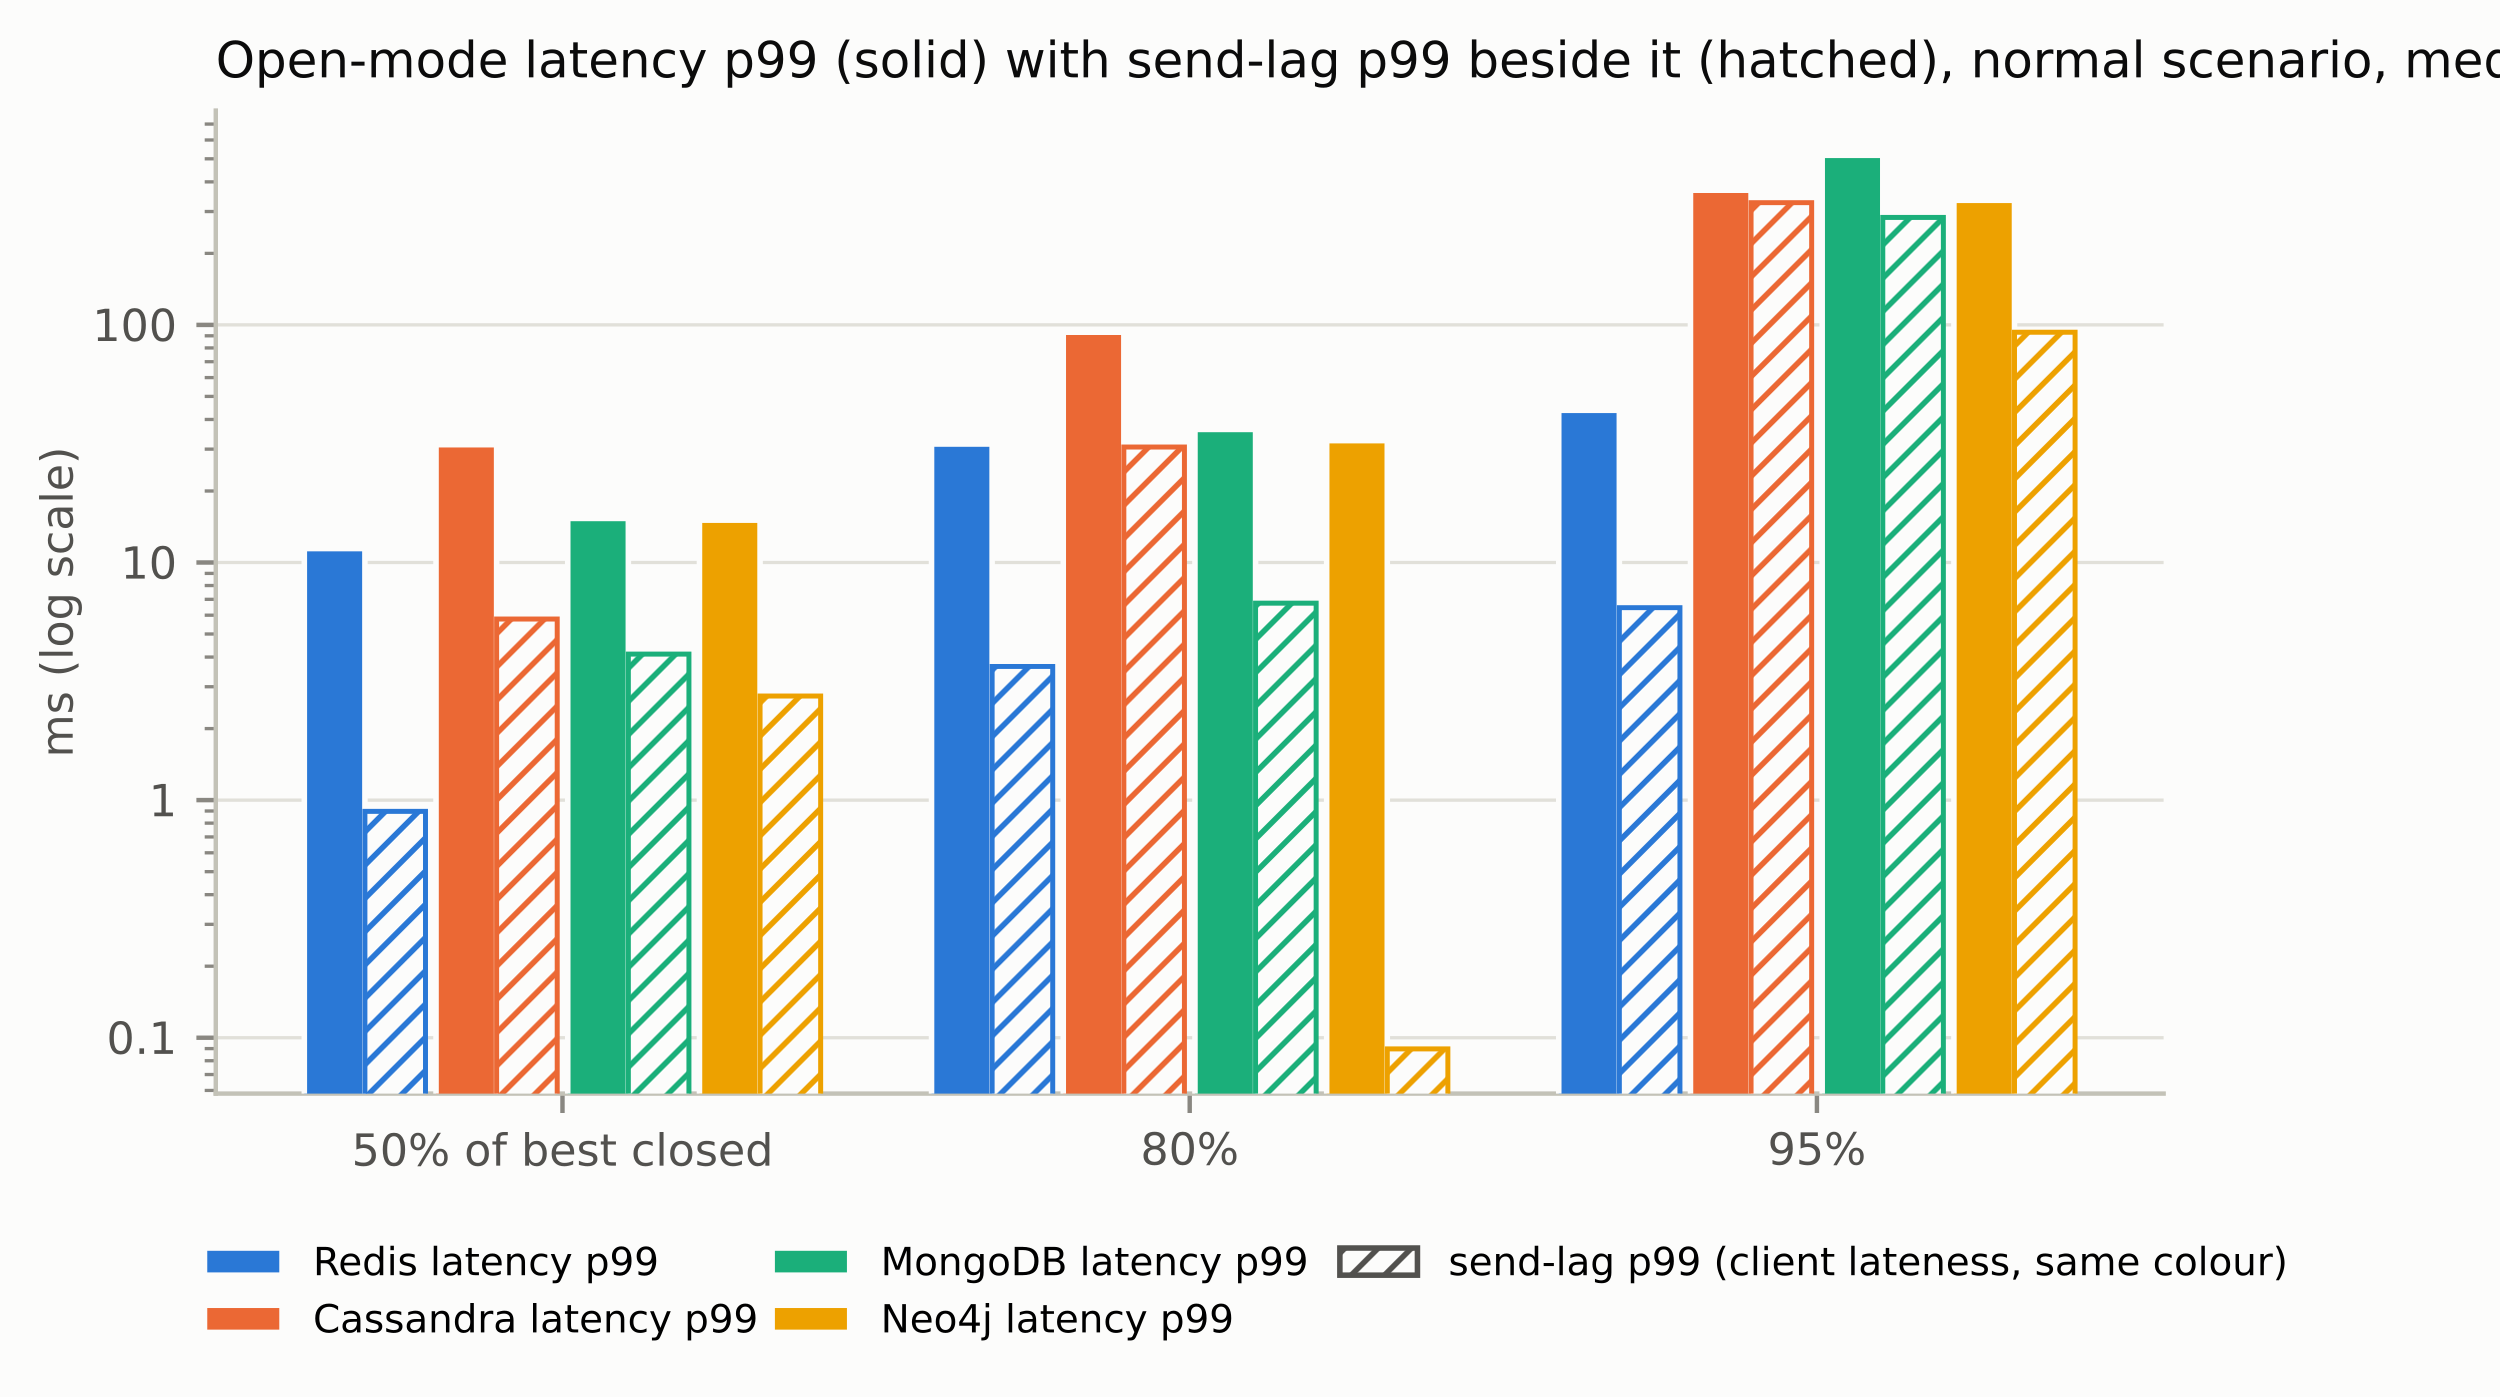
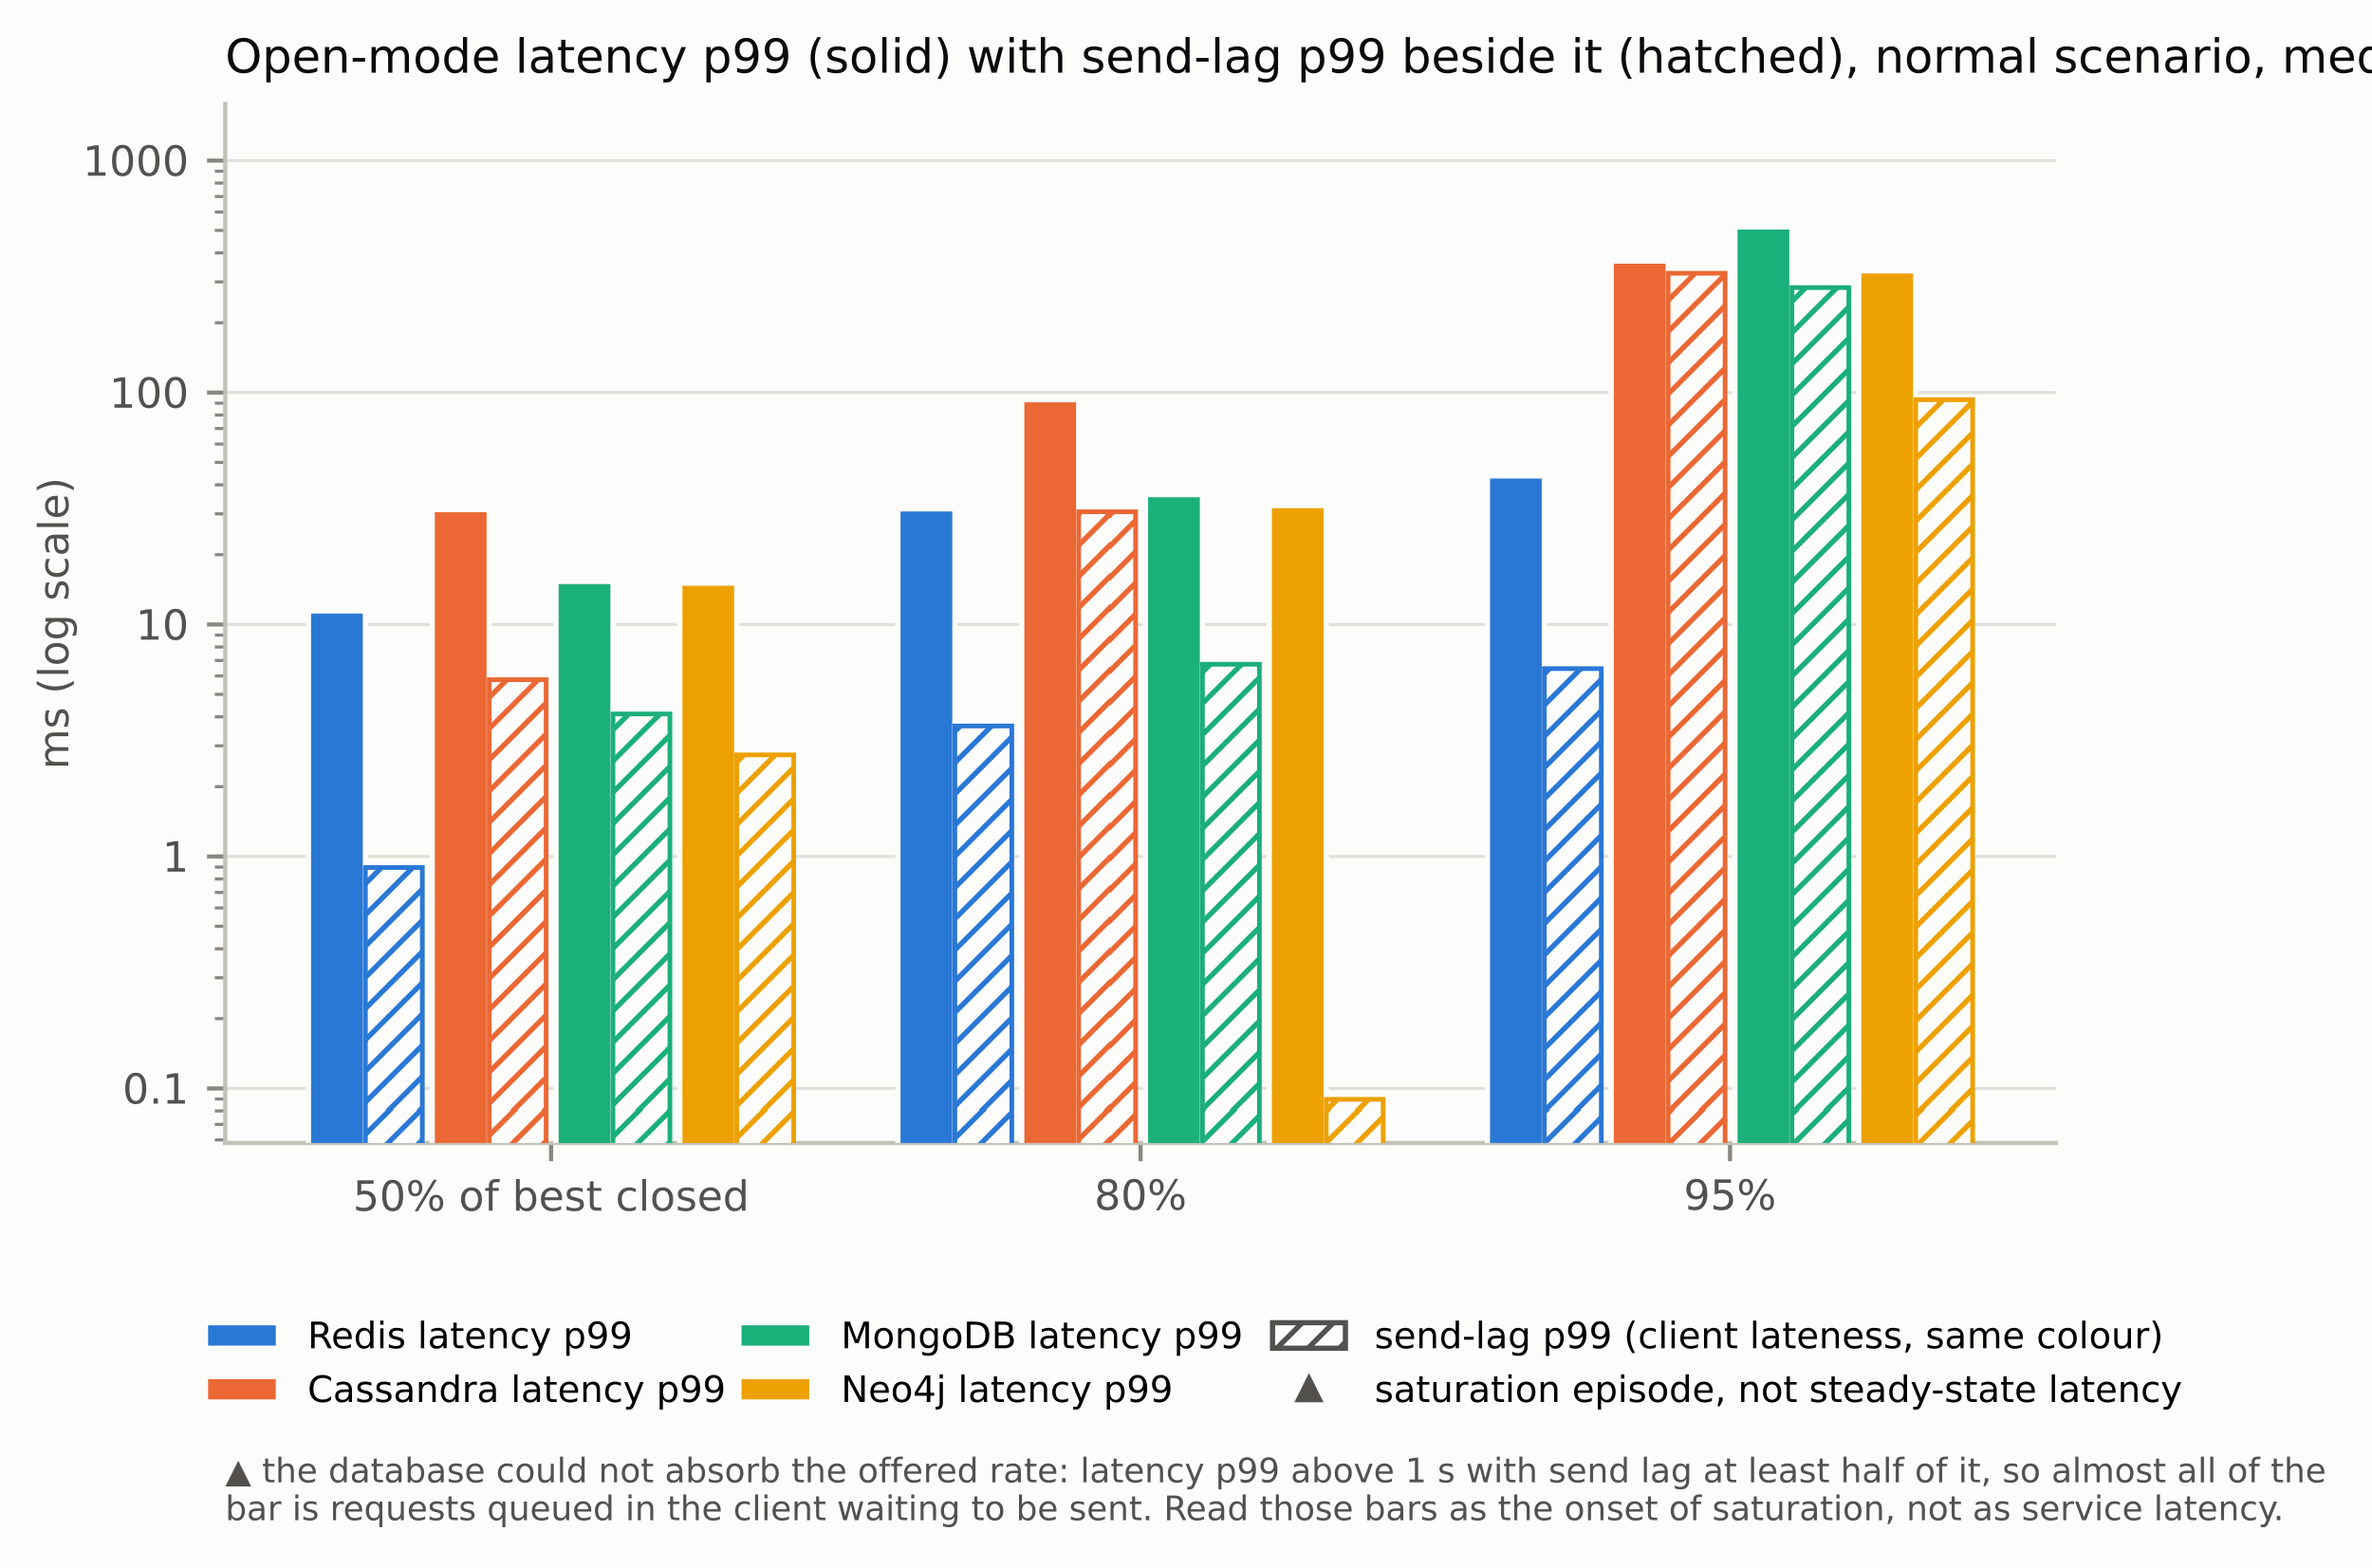
- <svg xmlns="http://www.w3.org/2000/svg" xmlns:xlink="http://www.w3.org/1999/xlink" width="451.19pt" height="252.114pt" viewBox="0 0 451.19 252.114" version="1.1">
+ <svg xmlns="http://www.w3.org/2000/svg" xmlns:xlink="http://www.w3.org/1999/xlink" width="455.503pt" height="301.146pt" viewBox="0 0 455.503 301.146" version="1.1">
  <defs>
    <style type="text/css">*{stroke-linejoin: round; stroke-linecap: butt}</style>
  </defs>
  <g id="figure_1">
    <g id="patch_1">
-       <path d="M 0 252.114  L 451.19 252.114  L 451.19 0  L 0 0  z " style="fill: #fcfcfb" />
+       <path d="M 0 301.146  L 455.503 301.146  L 455.503 0  L 0 0  z " style="fill: #fcfcfb" />
    </g>
    <g id="axes_1">
      <g id="patch_2">
-         <path d="M 38.943 197.366  L 390.483 197.366  L 390.483 19.958  L 38.943 19.958  z " style="fill: #fcfcfb" />
+         <path d="M 43.255 219.542  L 394.795 219.542  L 394.795 19.958  L 43.255 19.958  z " style="fill: #fcfcfb" />
      </g>
      <g id="matplotlib.axis_1">
        <g id="xtick_1">
          <g id="line2d_1">
            <defs>
-               <path id="m66308deb4a" d="M 0 0  L 0 3.5  " style="stroke: #898781; stroke-width: 0.8" />
+               <path id="mba4293e81f" d="M 0 0  L 0 3.5  " style="stroke: #898781; stroke-width: 0.8" />
            </defs>
            <g>
-               <use xlink:href="#m66308deb4a" x="101.514" y="197.366" style="fill: #898781; stroke: #898781; stroke-width: 0.8" />
+               <use xlink:href="#mba4293e81f" x="105.827" y="219.542" style="fill: #898781; stroke: #898781; stroke-width: 0.8" />
            </g>
          </g>
          <g id="text_1">
-             <text style="font-size: 8px; font-family: 'Segoe UI', 'DejaVu Sans'; text-anchor: middle; fill: #52514e" x="101.514" y="210.374" transform="rotate(-0 101.5141 210.3739)">50% of best closed</text>
+             <text style="font-size: 8px; font-family: 'Segoe UI', 'DejaVu Sans'; text-anchor: middle; fill: #52514e" x="105.827" y="232.55" transform="rotate(-0 105.8266 232.5499)">50% of best closed</text>
          </g>
        </g>
        <g id="xtick_2">
          <g id="line2d_2">
            <g>
-               <use xlink:href="#m66308deb4a" x="214.713" y="197.366" style="fill: #898781; stroke: #898781; stroke-width: 0.8" />
+               <use xlink:href="#mba4293e81f" x="219.025" y="219.542" style="fill: #898781; stroke: #898781; stroke-width: 0.8" />
            </g>
          </g>
          <g id="text_2">
-             <text style="font-size: 8px; font-family: 'Segoe UI', 'DejaVu Sans'; text-anchor: middle; fill: #52514e" x="214.713" y="210.191" transform="rotate(-0 214.7125 210.1907)">80%</text>
+             <text style="font-size: 8px; font-family: 'Segoe UI', 'DejaVu Sans'; text-anchor: middle; fill: #52514e" x="219.025" y="232.367" transform="rotate(-0 219.025 232.3667)">80%</text>
          </g>
        </g>
        <g id="xtick_3">
          <g id="line2d_3">
            <g>
-               <use xlink:href="#m66308deb4a" x="327.911" y="197.366" style="fill: #898781; stroke: #898781; stroke-width: 0.8" />
+               <use xlink:href="#mba4293e81f" x="332.223" y="219.542" style="fill: #898781; stroke: #898781; stroke-width: 0.8" />
            </g>
          </g>
          <g id="text_3">
-             <text style="font-size: 8px; font-family: 'Segoe UI', 'DejaVu Sans'; text-anchor: middle; fill: #52514e" x="327.911" y="210.191" transform="rotate(-0 327.9109 210.1907)">95%</text>
+             <text style="font-size: 8px; font-family: 'Segoe UI', 'DejaVu Sans'; text-anchor: middle; fill: #52514e" x="332.223" y="232.367" transform="rotate(-0 332.2234 232.3667)">95%</text>
          </g>
        </g>
      </g>
      <g id="matplotlib.axis_2">
        <g id="ytick_1">
          <g id="line2d_4">
-             <path d="M 38.943 187.284  L 390.483 187.284  " clip-path="url(#pee551295a5)" style="fill: none; stroke: #e1e0d9; stroke-width: 0.6; stroke-linecap: round" />
+             <path d="M 43.255 209.066  L 394.795 209.066  " clip-path="url(#p68b281a13b)" style="fill: none; stroke: #e1e0d9; stroke-width: 0.6; stroke-linecap: round" />
          </g>
          <g id="line2d_5">
            <defs>
-               <path id="mfad35ab9b4" d="M 0 0  L -3.5 0  " style="stroke: #898781; stroke-width: 0.8" />
+               <path id="m3191451233" d="M 0 0  L -3.5 0  " style="stroke: #898781; stroke-width: 0.8" />
            </defs>
            <g>
-               <use xlink:href="#mfad35ab9b4" x="38.943" y="187.284" style="fill: #898781; stroke: #898781; stroke-width: 0.8" />
+               <use xlink:href="#m3191451233" x="43.255" y="209.066" style="fill: #898781; stroke: #898781; stroke-width: 0.8" />
            </g>
          </g>
          <g id="text_4">
-             <text style="font-size: 8px; font-family: 'Segoe UI', 'DejaVu Sans'; text-anchor: end; fill: #52514e" x="31.942" y="190.196" transform="rotate(-0 31.9425 190.1958)">0.1</text>
+             <text style="font-size: 8px; font-family: 'Segoe UI', 'DejaVu Sans'; text-anchor: end; fill: #52514e" x="36.255" y="211.979" transform="rotate(-0 36.255 211.9785)">0.1</text>
          </g>
        </g>
        <g id="ytick_2">
          <g id="line2d_6">
-             <path d="M 38.943 144.401  L 390.483 144.401  " clip-path="url(#pee551295a5)" style="fill: none; stroke: #e1e0d9; stroke-width: 0.6; stroke-linecap: round" />
+             <path d="M 43.255 164.511  L 394.795 164.511  " clip-path="url(#p68b281a13b)" style="fill: none; stroke: #e1e0d9; stroke-width: 0.6; stroke-linecap: round" />
          </g>
          <g id="line2d_7">
            <g>
-               <use xlink:href="#mfad35ab9b4" x="38.943" y="144.401" style="fill: #898781; stroke: #898781; stroke-width: 0.8" />
+               <use xlink:href="#m3191451233" x="43.255" y="164.511" style="fill: #898781; stroke: #898781; stroke-width: 0.8" />
            </g>
          </g>
          <g id="text_5">
-             <text style="font-size: 8px; font-family: 'Segoe UI', 'DejaVu Sans'; text-anchor: end; fill: #52514e" x="31.942" y="147.313" transform="rotate(-0 31.9425 147.3131)">1</text>
+             <text style="font-size: 8px; font-family: 'Segoe UI', 'DejaVu Sans'; text-anchor: end; fill: #52514e" x="36.255" y="167.423" transform="rotate(-0 36.255 167.4234)">1</text>
          </g>
        </g>
        <g id="ytick_3">
          <g id="line2d_8">
-             <path d="M 38.943 101.518  L 390.483 101.518  " clip-path="url(#pee551295a5)" style="fill: none; stroke: #e1e0d9; stroke-width: 0.6; stroke-linecap: round" />
+             <path d="M 43.255 119.956  L 394.795 119.956  " clip-path="url(#p68b281a13b)" style="fill: none; stroke: #e1e0d9; stroke-width: 0.6; stroke-linecap: round" />
          </g>
          <g id="line2d_9">
            <g>
-               <use xlink:href="#mfad35ab9b4" x="38.943" y="101.518" style="fill: #898781; stroke: #898781; stroke-width: 0.8" />
+               <use xlink:href="#m3191451233" x="43.255" y="119.956" style="fill: #898781; stroke: #898781; stroke-width: 0.8" />
            </g>
          </g>
          <g id="text_6">
-             <text style="font-size: 8px; font-family: 'Segoe UI', 'DejaVu Sans'; text-anchor: end; fill: #52514e" x="31.942" y="104.431" transform="rotate(-0 31.9425 104.4305)">10</text>
+             <text style="font-size: 8px; font-family: 'Segoe UI', 'DejaVu Sans'; text-anchor: end; fill: #52514e" x="36.255" y="122.868" transform="rotate(-0 36.255 122.8682)">10</text>
          </g>
        </g>
        <g id="ytick_4">
          <g id="line2d_10">
-             <path d="M 38.943 58.636  L 390.483 58.636  " clip-path="url(#pee551295a5)" style="fill: none; stroke: #e1e0d9; stroke-width: 0.6; stroke-linecap: round" />
+             <path d="M 43.255 75.401  L 394.795 75.401  " clip-path="url(#p68b281a13b)" style="fill: none; stroke: #e1e0d9; stroke-width: 0.6; stroke-linecap: round" />
          </g>
          <g id="line2d_11">
            <g>
-               <use xlink:href="#mfad35ab9b4" x="38.943" y="58.636" style="fill: #898781; stroke: #898781; stroke-width: 0.8" />
+               <use xlink:href="#m3191451233" x="43.255" y="75.401" style="fill: #898781; stroke: #898781; stroke-width: 0.8" />
            </g>
          </g>
          <g id="text_7">
-             <text style="font-size: 8px; font-family: 'Segoe UI', 'DejaVu Sans'; text-anchor: end; fill: #52514e" x="31.942" y="61.548" transform="rotate(-0 31.9425 61.5479)">100</text>
+             <text style="font-size: 8px; font-family: 'Segoe UI', 'DejaVu Sans'; text-anchor: end; fill: #52514e" x="36.255" y="78.313" transform="rotate(-0 36.255 78.31309)">100</text>
          </g>
        </g>
        <g id="ytick_5">
          <g id="line2d_12">
+             <path d="M 43.255 30.846  L 394.795 30.846  " clip-path="url(#p68b281a13b)" style="fill: none; stroke: #e1e0d9; stroke-width: 0.6; stroke-linecap: round" />
+           </g>
+           <g id="line2d_13">
+             <g>
+               <use xlink:href="#m3191451233" x="43.255" y="30.846" style="fill: #898781; stroke: #898781; stroke-width: 0.8" />
+             </g>
+           </g>
+           <g id="text_8">
+             <text style="font-size: 8px; font-family: 'Segoe UI', 'DejaVu Sans'; text-anchor: end; fill: #52514e" x="36.255" y="33.758" transform="rotate(-0 36.255 33.75795)">1000</text>
+           </g>
+         </g>
+         <g id="ytick_6">
+           <g id="line2d_14">
            <defs>
-               <path id="m1bd0ff3bf8" d="M 0 0  L -2 0  " style="stroke: #898781; stroke-width: 0.6" />
+               <path id="md85b4f77d9" d="M 0 0  L -2 0  " style="stroke: #898781; stroke-width: 0.6" />
            </defs>
            <g>
-               <use xlink:href="#m1bd0ff3bf8" x="38.943" y="196.797" style="fill: #898781; stroke: #898781; stroke-width: 0.6" />
-             </g>
-           </g>
-         </g>
-         <g id="ytick_6">
-           <g id="line2d_13">
-             <g>
-               <use xlink:href="#m1bd0ff3bf8" x="38.943" y="193.926" style="fill: #898781; stroke: #898781; stroke-width: 0.6" />
+               <use xlink:href="#md85b4f77d9" x="43.255" y="218.951" style="fill: #898781; stroke: #898781; stroke-width: 0.6" />
            </g>
          </g>
        </g>
        <g id="ytick_7">
-           <g id="line2d_14">
-             <g>
-               <use xlink:href="#m1bd0ff3bf8" x="38.943" y="191.439" style="fill: #898781; stroke: #898781; stroke-width: 0.6" />
+           <g id="line2d_15">
+             <g>
+               <use xlink:href="#md85b4f77d9" x="43.255" y="215.968" style="fill: #898781; stroke: #898781; stroke-width: 0.6" />
            </g>
          </g>
        </g>
        <g id="ytick_8">
-           <g id="line2d_15">
-             <g>
-               <use xlink:href="#m1bd0ff3bf8" x="38.943" y="189.246" style="fill: #898781; stroke: #898781; stroke-width: 0.6" />
+           <g id="line2d_16">
+             <g>
+               <use xlink:href="#md85b4f77d9" x="43.255" y="213.384" style="fill: #898781; stroke: #898781; stroke-width: 0.6" />
            </g>
          </g>
        </g>
        <g id="ytick_9">
-           <g id="line2d_16">
-             <g>
-               <use xlink:href="#m1bd0ff3bf8" x="38.943" y="174.375" style="fill: #898781; stroke: #898781; stroke-width: 0.6" />
+           <g id="line2d_17">
+             <g>
+               <use xlink:href="#md85b4f77d9" x="43.255" y="211.105" style="fill: #898781; stroke: #898781; stroke-width: 0.6" />
            </g>
          </g>
        </g>
        <g id="ytick_10">
-           <g id="line2d_17">
-             <g>
-               <use xlink:href="#m1bd0ff3bf8" x="38.943" y="166.823" style="fill: #898781; stroke: #898781; stroke-width: 0.6" />
+           <g id="line2d_18">
+             <g>
+               <use xlink:href="#md85b4f77d9" x="43.255" y="195.654" style="fill: #898781; stroke: #898781; stroke-width: 0.6" />
            </g>
          </g>
        </g>
        <g id="ytick_11">
-           <g id="line2d_18">
-             <g>
-               <use xlink:href="#m1bd0ff3bf8" x="38.943" y="161.466" style="fill: #898781; stroke: #898781; stroke-width: 0.6" />
+           <g id="line2d_19">
+             <g>
+               <use xlink:href="#md85b4f77d9" x="43.255" y="187.808" style="fill: #898781; stroke: #898781; stroke-width: 0.6" />
            </g>
          </g>
        </g>
        <g id="ytick_12">
-           <g id="line2d_19">
-             <g>
-               <use xlink:href="#m1bd0ff3bf8" x="38.943" y="157.31" style="fill: #898781; stroke: #898781; stroke-width: 0.6" />
+           <g id="line2d_20">
+             <g>
+               <use xlink:href="#md85b4f77d9" x="43.255" y="182.242" style="fill: #898781; stroke: #898781; stroke-width: 0.6" />
            </g>
          </g>
        </g>
        <g id="ytick_13">
-           <g id="line2d_20">
-             <g>
-               <use xlink:href="#m1bd0ff3bf8" x="38.943" y="153.914" style="fill: #898781; stroke: #898781; stroke-width: 0.6" />
+           <g id="line2d_21">
+             <g>
+               <use xlink:href="#md85b4f77d9" x="43.255" y="177.924" style="fill: #898781; stroke: #898781; stroke-width: 0.6" />
            </g>
          </g>
        </g>
        <g id="ytick_14">
-           <g id="line2d_21">
-             <g>
-               <use xlink:href="#m1bd0ff3bf8" x="38.943" y="151.044" style="fill: #898781; stroke: #898781; stroke-width: 0.6" />
+           <g id="line2d_22">
+             <g>
+               <use xlink:href="#md85b4f77d9" x="43.255" y="174.396" style="fill: #898781; stroke: #898781; stroke-width: 0.6" />
            </g>
          </g>
        </g>
        <g id="ytick_15">
-           <g id="line2d_22">
-             <g>
-               <use xlink:href="#m1bd0ff3bf8" x="38.943" y="148.557" style="fill: #898781; stroke: #898781; stroke-width: 0.6" />
+           <g id="line2d_23">
+             <g>
+               <use xlink:href="#md85b4f77d9" x="43.255" y="171.413" style="fill: #898781; stroke: #898781; stroke-width: 0.6" />
            </g>
          </g>
        </g>
        <g id="ytick_16">
-           <g id="line2d_23">
-             <g>
-               <use xlink:href="#m1bd0ff3bf8" x="38.943" y="146.363" style="fill: #898781; stroke: #898781; stroke-width: 0.6" />
+           <g id="line2d_24">
+             <g>
+               <use xlink:href="#md85b4f77d9" x="43.255" y="168.829" style="fill: #898781; stroke: #898781; stroke-width: 0.6" />
            </g>
          </g>
        </g>
        <g id="ytick_17">
-           <g id="line2d_24">
-             <g>
-               <use xlink:href="#m1bd0ff3bf8" x="38.943" y="131.492" style="fill: #898781; stroke: #898781; stroke-width: 0.6" />
+           <g id="line2d_25">
+             <g>
+               <use xlink:href="#md85b4f77d9" x="43.255" y="166.55" style="fill: #898781; stroke: #898781; stroke-width: 0.6" />
            </g>
          </g>
        </g>
        <g id="ytick_18">
-           <g id="line2d_25">
-             <g>
-               <use xlink:href="#m1bd0ff3bf8" x="38.943" y="123.941" style="fill: #898781; stroke: #898781; stroke-width: 0.6" />
+           <g id="line2d_26">
+             <g>
+               <use xlink:href="#md85b4f77d9" x="43.255" y="151.099" style="fill: #898781; stroke: #898781; stroke-width: 0.6" />
            </g>
          </g>
        </g>
        <g id="ytick_19">
-           <g id="line2d_26">
-             <g>
-               <use xlink:href="#m1bd0ff3bf8" x="38.943" y="118.583" style="fill: #898781; stroke: #898781; stroke-width: 0.6" />
+           <g id="line2d_27">
+             <g>
+               <use xlink:href="#md85b4f77d9" x="43.255" y="143.253" style="fill: #898781; stroke: #898781; stroke-width: 0.6" />
            </g>
          </g>
        </g>
        <g id="ytick_20">
-           <g id="line2d_27">
-             <g>
-               <use xlink:href="#m1bd0ff3bf8" x="38.943" y="114.427" style="fill: #898781; stroke: #898781; stroke-width: 0.6" />
+           <g id="line2d_28">
+             <g>
+               <use xlink:href="#md85b4f77d9" x="43.255" y="137.686" style="fill: #898781; stroke: #898781; stroke-width: 0.6" />
            </g>
          </g>
        </g>
        <g id="ytick_21">
-           <g id="line2d_28">
-             <g>
-               <use xlink:href="#m1bd0ff3bf8" x="38.943" y="111.032" style="fill: #898781; stroke: #898781; stroke-width: 0.6" />
+           <g id="line2d_29">
+             <g>
+               <use xlink:href="#md85b4f77d9" x="43.255" y="133.369" style="fill: #898781; stroke: #898781; stroke-width: 0.6" />
            </g>
          </g>
        </g>
        <g id="ytick_22">
-           <g id="line2d_29">
-             <g>
-               <use xlink:href="#m1bd0ff3bf8" x="38.943" y="108.161" style="fill: #898781; stroke: #898781; stroke-width: 0.6" />
+           <g id="line2d_30">
+             <g>
+               <use xlink:href="#md85b4f77d9" x="43.255" y="129.841" style="fill: #898781; stroke: #898781; stroke-width: 0.6" />
            </g>
          </g>
        </g>
        <g id="ytick_23">
-           <g id="line2d_30">
-             <g>
-               <use xlink:href="#m1bd0ff3bf8" x="38.943" y="105.674" style="fill: #898781; stroke: #898781; stroke-width: 0.6" />
+           <g id="line2d_31">
+             <g>
+               <use xlink:href="#md85b4f77d9" x="43.255" y="126.858" style="fill: #898781; stroke: #898781; stroke-width: 0.6" />
            </g>
          </g>
        </g>
        <g id="ytick_24">
-           <g id="line2d_31">
-             <g>
-               <use xlink:href="#m1bd0ff3bf8" x="38.943" y="103.481" style="fill: #898781; stroke: #898781; stroke-width: 0.6" />
+           <g id="line2d_32">
+             <g>
+               <use xlink:href="#md85b4f77d9" x="43.255" y="124.274" style="fill: #898781; stroke: #898781; stroke-width: 0.6" />
            </g>
          </g>
        </g>
        <g id="ytick_25">
-           <g id="line2d_32">
-             <g>
-               <use xlink:href="#m1bd0ff3bf8" x="38.943" y="88.609" style="fill: #898781; stroke: #898781; stroke-width: 0.6" />
+           <g id="line2d_33">
+             <g>
+               <use xlink:href="#md85b4f77d9" x="43.255" y="121.995" style="fill: #898781; stroke: #898781; stroke-width: 0.6" />
            </g>
          </g>
        </g>
        <g id="ytick_26">
-           <g id="line2d_33">
-             <g>
-               <use xlink:href="#m1bd0ff3bf8" x="38.943" y="81.058" style="fill: #898781; stroke: #898781; stroke-width: 0.6" />
+           <g id="line2d_34">
+             <g>
+               <use xlink:href="#md85b4f77d9" x="43.255" y="106.544" style="fill: #898781; stroke: #898781; stroke-width: 0.6" />
            </g>
          </g>
        </g>
        <g id="ytick_27">
-           <g id="line2d_34">
-             <g>
-               <use xlink:href="#m1bd0ff3bf8" x="38.943" y="75.701" style="fill: #898781; stroke: #898781; stroke-width: 0.6" />
+           <g id="line2d_35">
+             <g>
+               <use xlink:href="#md85b4f77d9" x="43.255" y="98.698" style="fill: #898781; stroke: #898781; stroke-width: 0.6" />
            </g>
          </g>
        </g>
        <g id="ytick_28">
-           <g id="line2d_35">
-             <g>
-               <use xlink:href="#m1bd0ff3bf8" x="38.943" y="71.545" style="fill: #898781; stroke: #898781; stroke-width: 0.6" />
+           <g id="line2d_36">
+             <g>
+               <use xlink:href="#md85b4f77d9" x="43.255" y="93.131" style="fill: #898781; stroke: #898781; stroke-width: 0.6" />
            </g>
          </g>
        </g>
        <g id="ytick_29">
-           <g id="line2d_36">
-             <g>
-               <use xlink:href="#m1bd0ff3bf8" x="38.943" y="68.149" style="fill: #898781; stroke: #898781; stroke-width: 0.6" />
+           <g id="line2d_37">
+             <g>
+               <use xlink:href="#md85b4f77d9" x="43.255" y="88.813" style="fill: #898781; stroke: #898781; stroke-width: 0.6" />
            </g>
          </g>
        </g>
        <g id="ytick_30">
-           <g id="line2d_37">
-             <g>
-               <use xlink:href="#m1bd0ff3bf8" x="38.943" y="65.278" style="fill: #898781; stroke: #898781; stroke-width: 0.6" />
+           <g id="line2d_38">
+             <g>
+               <use xlink:href="#md85b4f77d9" x="43.255" y="85.285" style="fill: #898781; stroke: #898781; stroke-width: 0.6" />
            </g>
          </g>
        </g>
        <g id="ytick_31">
-           <g id="line2d_38">
-             <g>
-               <use xlink:href="#m1bd0ff3bf8" x="38.943" y="62.792" style="fill: #898781; stroke: #898781; stroke-width: 0.6" />
+           <g id="line2d_39">
+             <g>
+               <use xlink:href="#md85b4f77d9" x="43.255" y="82.303" style="fill: #898781; stroke: #898781; stroke-width: 0.6" />
            </g>
          </g>
        </g>
        <g id="ytick_32">
-           <g id="line2d_39">
-             <g>
-               <use xlink:href="#m1bd0ff3bf8" x="38.943" y="60.598" style="fill: #898781; stroke: #898781; stroke-width: 0.6" />
+           <g id="line2d_40">
+             <g>
+               <use xlink:href="#md85b4f77d9" x="43.255" y="79.719" style="fill: #898781; stroke: #898781; stroke-width: 0.6" />
            </g>
          </g>
        </g>
        <g id="ytick_33">
-           <g id="line2d_40">
-             <g>
-               <use xlink:href="#m1bd0ff3bf8" x="38.943" y="45.727" style="fill: #898781; stroke: #898781; stroke-width: 0.6" />
+           <g id="line2d_41">
+             <g>
+               <use xlink:href="#md85b4f77d9" x="43.255" y="77.44" style="fill: #898781; stroke: #898781; stroke-width: 0.6" />
            </g>
          </g>
        </g>
        <g id="ytick_34">
-           <g id="line2d_41">
-             <g>
-               <use xlink:href="#m1bd0ff3bf8" x="38.943" y="38.176" style="fill: #898781; stroke: #898781; stroke-width: 0.6" />
+           <g id="line2d_42">
+             <g>
+               <use xlink:href="#md85b4f77d9" x="43.255" y="61.989" style="fill: #898781; stroke: #898781; stroke-width: 0.6" />
            </g>
          </g>
        </g>
        <g id="ytick_35">
-           <g id="line2d_42">
-             <g>
-               <use xlink:href="#m1bd0ff3bf8" x="38.943" y="32.818" style="fill: #898781; stroke: #898781; stroke-width: 0.6" />
+           <g id="line2d_43">
+             <g>
+               <use xlink:href="#md85b4f77d9" x="43.255" y="54.143" style="fill: #898781; stroke: #898781; stroke-width: 0.6" />
            </g>
          </g>
        </g>
        <g id="ytick_36">
-           <g id="line2d_43">
-             <g>
-               <use xlink:href="#m1bd0ff3bf8" x="38.943" y="28.662" style="fill: #898781; stroke: #898781; stroke-width: 0.6" />
+           <g id="line2d_44">
+             <g>
+               <use xlink:href="#md85b4f77d9" x="43.255" y="48.576" style="fill: #898781; stroke: #898781; stroke-width: 0.6" />
            </g>
          </g>
        </g>
        <g id="ytick_37">
-           <g id="line2d_44">
-             <g>
-               <use xlink:href="#m1bd0ff3bf8" x="38.943" y="25.267" style="fill: #898781; stroke: #898781; stroke-width: 0.6" />
+           <g id="line2d_45">
+             <g>
+               <use xlink:href="#md85b4f77d9" x="43.255" y="44.258" style="fill: #898781; stroke: #898781; stroke-width: 0.6" />
            </g>
          </g>
        </g>
        <g id="ytick_38">
-           <g id="line2d_45">
-             <g>
-               <use xlink:href="#m1bd0ff3bf8" x="38.943" y="22.396" style="fill: #898781; stroke: #898781; stroke-width: 0.6" />
-             </g>
-           </g>
-         </g>
-         <g id="text_8">
-           <text style="font-size: 8px; font-family: 'Segoe UI', 'DejaVu Sans'; text-anchor: middle; fill: #52514e" x="13.123" y="108.662" transform="rotate(-90 13.1225 108.6624)">ms (log scale)</text>
+           <g id="line2d_46">
+             <g>
+               <use xlink:href="#md85b4f77d9" x="43.255" y="40.73" style="fill: #898781; stroke: #898781; stroke-width: 0.6" />
+             </g>
+           </g>
+         </g>
+         <g id="ytick_39">
+           <g id="line2d_47">
+             <g>
+               <use xlink:href="#md85b4f77d9" x="43.255" y="37.748" style="fill: #898781; stroke: #898781; stroke-width: 0.6" />
+             </g>
+           </g>
+         </g>
+         <g id="ytick_40">
+           <g id="line2d_48">
+             <g>
+               <use xlink:href="#md85b4f77d9" x="43.255" y="35.164" style="fill: #898781; stroke: #898781; stroke-width: 0.6" />
+             </g>
+           </g>
+         </g>
+         <g id="ytick_41">
+           <g id="line2d_49">
+             <g>
+               <use xlink:href="#md85b4f77d9" x="43.255" y="32.885" style="fill: #898781; stroke: #898781; stroke-width: 0.6" />
+             </g>
+           </g>
+         </g>
+         <g id="text_9">
+           <text style="font-size: 8px; font-family: 'Segoe UI', 'DejaVu Sans'; text-anchor: middle; fill: #52514e" x="13.123" y="119.75" transform="rotate(-90 13.1225 119.7504)">ms (log scale)</text>
        </g>
      </g>
      <g id="patch_3">
-         <path d="M 38.943 197.366  L 38.943 19.958  " style="fill: none; stroke: #c3c2b7; stroke-width: 0.8; stroke-linejoin: miter; stroke-linecap: square" />
+         <path d="M 43.255 219.542  L 43.255 19.958  " style="fill: none; stroke: #c3c2b7; stroke-width: 0.8; stroke-linejoin: miter; stroke-linecap: square" />
      </g>
      <g id="patch_4">
-         <path d="M 38.943 197.366  L 390.483 197.366  " style="fill: none; stroke: #c3c2b7; stroke-width: 0.8; stroke-linejoin: miter; stroke-linecap: square" />
+         <path d="M 43.255 219.542  L 394.795 219.542  " style="fill: none; stroke: #c3c2b7; stroke-width: 0.8; stroke-linejoin: miter; stroke-linecap: square" />
      </g>
      <g id="patch_5">
-         <path d="M 54.922 43027.025  L 65.857 43027.025  L 65.857 99.006  L 54.922 99.006  z " clip-path="url(#pee551295a5)" style="fill: #2a78d6; stroke: #fcfcfb; stroke-linejoin: miter" />
+         <path d="M 59.234 44719.653  L 70.169 44719.653  L 70.169 117.346  L 59.234 117.346  z " clip-path="url(#p68b281a13b)" style="fill: #2a78d6; stroke: #fcfcfb; stroke-linejoin: miter" />
      </g>
      <g id="patch_6">
-         <path d="M 168.12 43027.025  L 179.055 43027.025  L 179.055 80.136  L 168.12 80.136  z " clip-path="url(#pee551295a5)" style="fill: #2a78d6; stroke: #fcfcfb; stroke-linejoin: miter" />
+         <path d="M 172.433 44719.653  L 183.367 44719.653  L 183.367 97.74  L 172.433 97.74  z " clip-path="url(#p68b281a13b)" style="fill: #2a78d6; stroke: #fcfcfb; stroke-linejoin: miter" />
      </g>
      <g id="patch_7">
-         <path d="M 281.318 43027.025  L 292.253 43027.025  L 292.253 74.048  L 281.318 74.048  z " clip-path="url(#pee551295a5)" style="fill: #2a78d6; stroke: #fcfcfb; stroke-linejoin: miter" />
+         <path d="M 285.631 44719.653  L 296.566 44719.653  L 296.566 91.414  L 285.631 91.414  z " clip-path="url(#p68b281a13b)" style="fill: #2a78d6; stroke: #fcfcfb; stroke-linejoin: miter" />
      </g>
      <g id="patch_8">
-         <path d="M 65.857 43027.025  L 76.792 43027.025  L 76.792 146.436  L 65.857 146.436  z " clip-path="url(#pee551295a5)" style="fill: url(#h28d252c59f); stroke: #2a78d6; stroke-width: 0.9; stroke-linejoin: miter" />
+         <path d="M 70.169 44719.653  L 81.104 44719.653  L 81.104 166.625  L 70.169 166.625  z " clip-path="url(#p68b281a13b)" style="fill: url(#h4f869d631a); stroke: #2a78d6; stroke-width: 0.9; stroke-linejoin: miter" />
      </g>
      <g id="patch_9">
-         <path d="M 179.055 43027.025  L 189.99 43027.025  L 189.99 120.28  L 179.055 120.28  z " clip-path="url(#pee551295a5)" style="fill: url(#h28d252c59f); stroke: #2a78d6; stroke-width: 0.9; stroke-linejoin: miter" />
+         <path d="M 183.367 44719.653  L 194.302 44719.653  L 194.302 139.45  L 183.367 139.45  z " clip-path="url(#p68b281a13b)" style="fill: url(#h4f869d631a); stroke: #2a78d6; stroke-width: 0.9; stroke-linejoin: miter" />
      </g>
      <g id="patch_10">
-         <path d="M 292.253 43027.025  L 303.188 43027.025  L 303.188 109.67  L 292.253 109.67  z " clip-path="url(#pee551295a5)" style="fill: url(#h28d252c59f); stroke: #2a78d6; stroke-width: 0.9; stroke-linejoin: miter" />
+         <path d="M 296.566 44719.653  L 307.501 44719.653  L 307.501 128.425  L 296.566 128.425  z " clip-path="url(#p68b281a13b)" style="fill: url(#h4f869d631a); stroke: #2a78d6; stroke-width: 0.9; stroke-linejoin: miter" />
      </g>
      <g id="patch_11">
-         <path d="M 78.693 43027.025  L 89.628 43027.025  L 89.628 80.262  L 78.693 80.262  z " clip-path="url(#pee551295a5)" style="fill: #eb6834; stroke: #fcfcfb; stroke-linejoin: miter" />
+         <path d="M 83.006 44719.653  L 93.941 44719.653  L 93.941 97.871  L 83.006 97.871  z " clip-path="url(#p68b281a13b)" style="fill: #eb6834; stroke: #fcfcfb; stroke-linejoin: miter" />
      </g>
      <g id="patch_12">
-         <path d="M 191.892 43027.025  L 202.827 43027.025  L 202.827 59.962  L 191.892 59.962  z " clip-path="url(#pee551295a5)" style="fill: #eb6834; stroke: #fcfcfb; stroke-linejoin: miter" />
+         <path d="M 196.204 44719.653  L 207.139 44719.653  L 207.139 76.779  L 196.204 76.779  z " clip-path="url(#p68b281a13b)" style="fill: #eb6834; stroke: #fcfcfb; stroke-linejoin: miter" />
      </g>
      <g id="patch_13">
-         <path d="M 305.09 43027.025  L 316.025 43027.025  L 316.025 34.328  L 305.09 34.328  z " clip-path="url(#pee551295a5)" style="fill: #eb6834; stroke: #fcfcfb; stroke-linejoin: miter" />
+         <path d="M 309.403 44719.653  L 320.338 44719.653  L 320.338 50.146  L 309.403 50.146  z " clip-path="url(#p68b281a13b)" style="fill: #eb6834; stroke: #fcfcfb; stroke-linejoin: miter" />
      </g>
      <g id="patch_14">
-         <path d="M 89.628 43027.025  L 100.563 43027.025  L 100.563 111.716  L 89.628 111.716  z " clip-path="url(#pee551295a5)" style="fill: url(#he5159a1c55); stroke: #eb6834; stroke-width: 0.9; stroke-linejoin: miter" />
+         <path d="M 93.941 44719.653  L 104.876 44719.653  L 104.876 130.552  L 93.941 130.552  z " clip-path="url(#p68b281a13b)" style="fill: url(#h4499c9a018); stroke: #eb6834; stroke-width: 0.9; stroke-linejoin: miter" />
      </g>
      <g id="patch_15">
-         <path d="M 202.827 43027.025  L 213.762 43027.025  L 213.762 80.676  L 202.827 80.676  z " clip-path="url(#pee551295a5)" style="fill: url(#he5159a1c55); stroke: #eb6834; stroke-width: 0.9; stroke-linejoin: miter" />
+         <path d="M 207.139 44719.653  L 218.074 44719.653  L 218.074 98.301  L 207.139 98.301  z " clip-path="url(#p68b281a13b)" style="fill: url(#h4499c9a018); stroke: #eb6834; stroke-width: 0.9; stroke-linejoin: miter" />
      </g>
      <g id="patch_16">
-         <path d="M 316.025 43027.025  L 326.96 43027.025  L 326.96 36.577  L 316.025 36.577  z " clip-path="url(#pee551295a5)" style="fill: url(#he5159a1c55); stroke: #eb6834; stroke-width: 0.9; stroke-linejoin: miter" />
+         <path d="M 320.338 44719.653  L 331.273 44719.653  L 331.273 52.482  L 320.338 52.482  z " clip-path="url(#p68b281a13b)" style="fill: url(#h4499c9a018); stroke: #eb6834; stroke-width: 0.9; stroke-linejoin: miter" />
      </g>
      <g id="patch_17">
-         <path d="M 102.465 43027.025  L 113.4 43027.025  L 113.4 93.565  L 102.465 93.565  z " clip-path="url(#pee551295a5)" style="fill: #1baf7a; stroke: #fcfcfb; stroke-linejoin: miter" />
+         <path d="M 106.777 44719.653  L 117.712 44719.653  L 117.712 111.693  L 106.777 111.693  z " clip-path="url(#p68b281a13b)" style="fill: #1baf7a; stroke: #fcfcfb; stroke-linejoin: miter" />
      </g>
      <g id="patch_18">
-         <path d="M 215.663 43027.025  L 226.598 43027.025  L 226.598 77.505  L 215.663 77.505  z " clip-path="url(#pee551295a5)" style="fill: #1baf7a; stroke: #fcfcfb; stroke-linejoin: miter" />
+         <path d="M 219.976 44719.653  L 230.911 44719.653  L 230.911 95.006  L 219.976 95.006  z " clip-path="url(#p68b281a13b)" style="fill: #1baf7a; stroke: #fcfcfb; stroke-linejoin: miter" />
      </g>
      <g id="patch_19">
-         <path d="M 328.862 43027.025  L 339.797 43027.025  L 339.797 28.022  L 328.862 28.022  z " clip-path="url(#pee551295a5)" style="fill: #1baf7a; stroke: #fcfcfb; stroke-linejoin: miter" />
+         <path d="M 333.174 44719.653  L 344.109 44719.653  L 344.109 43.594  L 333.174 43.594  z " clip-path="url(#p68b281a13b)" style="fill: #1baf7a; stroke: #fcfcfb; stroke-linejoin: miter" />
      </g>
      <g id="patch_20">
-         <path d="M 113.4 43027.025  L 124.335 43027.025  L 124.335 118.049  L 113.4 118.049  z " clip-path="url(#pee551295a5)" style="fill: url(#h797f34eb5d); stroke: #1baf7a; stroke-width: 0.9; stroke-linejoin: miter" />
+         <path d="M 117.712 44719.653  L 128.647 44719.653  L 128.647 137.131  L 117.712 137.131  z " clip-path="url(#p68b281a13b)" style="fill: url(#hfbe16fd23f); stroke: #1baf7a; stroke-width: 0.9; stroke-linejoin: miter" />
      </g>
      <g id="patch_21">
-         <path d="M 226.598 43027.025  L 237.533 43027.025  L 237.533 108.86  L 226.598 108.86  z " clip-path="url(#pee551295a5)" style="fill: url(#h797f34eb5d); stroke: #1baf7a; stroke-width: 0.9; stroke-linejoin: miter" />
+         <path d="M 230.911 44719.653  L 241.846 44719.653  L 241.846 127.584  L 230.911 127.584  z " clip-path="url(#p68b281a13b)" style="fill: url(#hfbe16fd23f); stroke: #1baf7a; stroke-width: 0.9; stroke-linejoin: miter" />
      </g>
      <g id="patch_22">
-         <path d="M 339.797 43027.025  L 350.732 43027.025  L 350.732 39.237  L 339.797 39.237  z " clip-path="url(#pee551295a5)" style="fill: url(#h797f34eb5d); stroke: #1baf7a; stroke-width: 0.9; stroke-linejoin: miter" />
+         <path d="M 344.109 44719.653  L 355.044 44719.653  L 355.044 55.246  L 344.109 55.246  z " clip-path="url(#p68b281a13b)" style="fill: url(#hfbe16fd23f); stroke: #1baf7a; stroke-width: 0.9; stroke-linejoin: miter" />
      </g>
      <g id="patch_23">
-         <path d="M 126.237 43027.025  L 137.172 43027.025  L 137.172 93.876  L 126.237 93.876  z " clip-path="url(#pee551295a5)" style="fill: #eda100; stroke: #fcfcfb; stroke-linejoin: miter" />
+         <path d="M 130.549 44719.653  L 141.484 44719.653  L 141.484 112.016  L 130.549 112.016  z " clip-path="url(#p68b281a13b)" style="fill: #eda100; stroke: #fcfcfb; stroke-linejoin: miter" />
      </g>
      <g id="patch_24">
-         <path d="M 239.435 43027.025  L 250.37 43027.025  L 250.37 79.527  L 239.435 79.527  z " clip-path="url(#pee551295a5)" style="fill: #eda100; stroke: #fcfcfb; stroke-linejoin: miter" />
+         <path d="M 243.748 44719.653  L 254.683 44719.653  L 254.683 97.107  L 243.748 97.107  z " clip-path="url(#p68b281a13b)" style="fill: #eda100; stroke: #fcfcfb; stroke-linejoin: miter" />
      </g>
      <g id="patch_25">
-         <path d="M 352.633 43027.025  L 363.568 43027.025  L 363.568 36.149  L 352.633 36.149  z " clip-path="url(#pee551295a5)" style="fill: #eda100; stroke: #fcfcfb; stroke-linejoin: miter" />
+         <path d="M 356.946 44719.653  L 367.881 44719.653  L 367.881 52.037  L 356.946 52.037  z " clip-path="url(#p68b281a13b)" style="fill: #eda100; stroke: #fcfcfb; stroke-linejoin: miter" />
      </g>
      <g id="patch_26">
-         <path d="M 137.172 43027.025  L 148.107 43027.025  L 148.107 125.614  L 137.172 125.614  z " clip-path="url(#pee551295a5)" style="fill: url(#h914d681271); stroke: #eda100; stroke-width: 0.9; stroke-linejoin: miter" />
+         <path d="M 141.484 44719.653  L 152.419 44719.653  L 152.419 144.991  L 141.484 144.991  z " clip-path="url(#p68b281a13b)" style="fill: url(#h74e1d08525); stroke: #eda100; stroke-width: 0.9; stroke-linejoin: miter" />
      </g>
      <g id="patch_27">
-         <path d="M 250.37 43027.025  L 261.305 43027.025  L 261.305 189.302  L 250.37 189.302  z " clip-path="url(#pee551295a5)" style="fill: url(#h914d681271); stroke: #eda100; stroke-width: 0.9; stroke-linejoin: miter" />
+         <path d="M 254.683 44719.653  L 265.617 44719.653  L 265.617 211.164  L 254.683 211.164  z " clip-path="url(#p68b281a13b)" style="fill: url(#h74e1d08525); stroke: #eda100; stroke-width: 0.9; stroke-linejoin: miter" />
      </g>
      <g id="patch_28">
-         <path d="M 363.568 43027.025  L 374.503 43027.025  L 374.503 59.962  L 363.568 59.962  z " clip-path="url(#pee551295a5)" style="fill: url(#h914d681271); stroke: #eda100; stroke-width: 0.9; stroke-linejoin: miter" />
-       </g>
-       <g id="text_9">
-         <text style="font-size: 9px; font-family: 'Segoe UI', 'DejaVu Sans'; text-anchor: start; fill: #0b0b0b" x="38.943" y="13.958" transform="rotate(-0 38.9425 13.95844)">Open-mode latency p99 (solid) with send-lag p99 beside it (hatched), normal scenario, median of runs</text>
+         <path d="M 367.881 44719.653  L 378.816 44719.653  L 378.816 76.779  L 367.881 76.779  z " clip-path="url(#p68b281a13b)" style="fill: url(#h74e1d08525); stroke: #eda100; stroke-width: 0.9; stroke-linejoin: miter" />
+       </g>
+       <g id="text_10">
+         <text style="font-size: 6.5px; font-family: 'Segoe UI', 'DejaVu Sans'; fill: #52514e" transform="translate(43.255 284.7256)">▲ the database could not absorb the offered rate: latency p99 above 1 s with send lag at least half of it, so almost all of the</text>
+         <text style="font-size: 6.5px; font-family: 'Segoe UI', 'DejaVu Sans'; fill: #52514e" transform="translate(43.255 291.99)">bar is requests queued in the client waiting to be sent. Read those bars as the onset of saturation, not as service latency.</text>
+       </g>
+       <g id="text_11">
+         <text style="font-size: 9px; font-family: 'Segoe UI', 'DejaVu Sans'; text-anchor: start; fill: #0b0b0b" x="43.255" y="13.958" transform="rotate(-0 43.255 13.95844)">Open-mode latency p99 (solid) with send-lag p99 beside it (hatched), normal scenario, median of runs</text>
      </g>
      <g id="legend_1">
        <g id="patch_29">
-           <path d="M 36.905 230.138  L 50.905 230.138  L 50.905 225.238  L 36.905 225.238  z " style="fill: #2a78d6; stroke: #fcfcfb; stroke-linejoin: miter" />
-         </g>
-         <g id="text_10">
-           <text style="font-size: 7px; font-family: 'Segoe UI', 'DejaVu Sans'; text-anchor: start" x="56.505" y="230.138" transform="rotate(-0 56.50484 230.1376)">Redis latency p99</text>
+           <path d="M 39.458 258.966  L 53.458 258.966  L 53.458 254.066  L 39.458 254.066  z " style="fill: #2a78d6; stroke: #fcfcfb; stroke-linejoin: miter" />
+         </g>
+         <g id="text_12">
+           <text style="font-size: 7px; font-family: 'Segoe UI', 'DejaVu Sans'; text-anchor: start" x="59.058" y="258.966" transform="rotate(-0 59.05805 258.9664)">Redis latency p99</text>
        </g>
        <g id="patch_30">
-           <path d="M 36.905 240.467  L 50.905 240.467  L 50.905 235.567  L 36.905 235.567  z " style="fill: #eb6834; stroke: #fcfcfb; stroke-linejoin: miter" />
-         </g>
-         <g id="text_11">
-           <text style="font-size: 7px; font-family: 'Segoe UI', 'DejaVu Sans'; text-anchor: start" x="56.505" y="240.467" transform="rotate(-0 56.50484 240.467)">Cassandra latency p99</text>
+           <path d="M 39.458 269.296  L 53.458 269.296  L 53.458 264.396  L 39.458 264.396  z " style="fill: #eb6834; stroke: #fcfcfb; stroke-linejoin: miter" />
+         </g>
+         <g id="text_13">
+           <text style="font-size: 7px; font-family: 'Segoe UI', 'DejaVu Sans'; text-anchor: start" x="59.058" y="269.296" transform="rotate(-0 59.05805 269.2958)">Cassandra latency p99</text>
        </g>
        <g id="patch_31">
-           <path d="M 139.351 230.138  L 153.351 230.138  L 153.351 225.238  L 139.351 225.238  z " style="fill: #1baf7a; stroke: #fcfcfb; stroke-linejoin: miter" />
-         </g>
-         <g id="text_12">
-           <text style="font-size: 7px; font-family: 'Segoe UI', 'DejaVu Sans'; text-anchor: start" x="158.951" y="230.138" transform="rotate(-0 158.9509 230.1376)">MongoDB latency p99</text>
+           <path d="M 141.904 258.966  L 155.904 258.966  L 155.904 254.066  L 141.904 254.066  z " style="fill: #1baf7a; stroke: #fcfcfb; stroke-linejoin: miter" />
+         </g>
+         <g id="text_14">
+           <text style="font-size: 7px; font-family: 'Segoe UI', 'DejaVu Sans'; text-anchor: start" x="161.504" y="258.966" transform="rotate(-0 161.5041 258.9664)">MongoDB latency p99</text>
        </g>
        <g id="patch_32">
-           <path d="M 139.351 240.467  L 153.351 240.467  L 153.351 235.567  L 139.351 235.567  z " style="fill: #eda100; stroke: #fcfcfb; stroke-linejoin: miter" />
-         </g>
-         <g id="text_13">
-           <text style="font-size: 7px; font-family: 'Segoe UI', 'DejaVu Sans'; text-anchor: start" x="158.951" y="240.467" transform="rotate(-0 158.9509 240.467)">Neo4j latency p99</text>
+           <path d="M 141.904 269.296  L 155.904 269.296  L 155.904 264.396  L 141.904 264.396  z " style="fill: #eda100; stroke: #fcfcfb; stroke-linejoin: miter" />
+         </g>
+         <g id="text_15">
+           <text style="font-size: 7px; font-family: 'Segoe UI', 'DejaVu Sans'; text-anchor: start" x="161.504" y="269.296" transform="rotate(-0 161.5041 269.2958)">Neo4j latency p99</text>
        </g>
        <g id="patch_33">
-           <path d="M 241.815 230.138  L 255.815 230.138  L 255.815 225.238  L 241.815 225.238  z " style="fill: url(#h455ec3f0a0); stroke: #52514e; stroke-linejoin: miter" />
-         </g>
-         <g id="text_14">
-           <text style="font-size: 7px; font-family: 'Segoe UI', 'DejaVu Sans'; text-anchor: start" x="261.415" y="230.138" transform="rotate(-0 261.4145 230.1376)">send-lag p99 (client lateness, same colour)</text>
+           <path d="M 244.368 258.966  L 258.368 258.966  L 258.368 254.066  L 244.368 254.066  z " style="fill: url(#hf822d72b94); stroke: #52514e; stroke-linejoin: miter" />
+         </g>
+         <g id="text_16">
+           <text style="font-size: 7px; font-family: 'Segoe UI', 'DejaVu Sans'; text-anchor: start" x="263.968" y="258.966" transform="rotate(-0 263.9677 258.9664)">send-lag p99 (client lateness, same colour)</text>
+         </g>
+         <g id="line2d_50">
+           <defs>
+             <path id="m616002e87d" d="M 0 -2  L -2 2  L 2 2  z " style="stroke: #52514e; stroke-linejoin: miter" />
+           </defs>
+           <g>
+             <use xlink:href="#m616002e87d" x="251.368" y="266.846" style="fill: #52514e; stroke: #52514e; stroke-linejoin: miter" />
+           </g>
+         </g>
+         <g id="text_17">
+           <text style="font-size: 7px; font-family: 'Segoe UI', 'DejaVu Sans'; text-anchor: start" x="263.968" y="269.296" transform="rotate(-0 263.9677 269.2958)">saturation episode, not steady-state latency</text>
        </g>
      </g>
    </g>
  </g>
  <defs>
-     <clipPath id="pee551295a5">
-       <rect x="38.943" y="19.958" width="351.54" height="177.408" />
+     <clipPath id="p68b281a13b">
+       <rect x="43.255" y="19.958" width="351.54" height="199.584" />
    </clipPath>
  </defs>
  <defs>
-     <pattern id="h28d252c59f" patternUnits="userSpaceOnUse" x="0" y="0" width="72" height="72">
+     <pattern id="h4f869d631a" patternUnits="userSpaceOnUse" x="0" y="0" width="72" height="72">
      <rect x="0" y="0" width="73" height="73" fill="#fcfcfb" />
      <path d="M -36 36  L 36 -36  M -33 39  L 39 -33  M -30 42  L 42 -30  M -27 45  L 45 -27  M -24 48  L 48 -24  M -21 51  L 51 -21  M -18 54  L 54 -18  M -15 57  L 57 -15  M -12 60  L 60 -12  M -9 63  L 63 -9  M -6 66  L 66 -6  M -3 69  L 69 -3  M 0 72  L 72 0  M 3 75  L 75 3  M 6 78  L 78 6  M 9 81  L 81 9  M 12 84  L 84 12  M 15 87  L 87 15  M 18 90  L 90 18  M 21 93  L 93 21  M 24 96  L 96 24  M 27 99  L 99 27  M 30 102  L 102 30  M 33 105  L 105 33  M 36 108  L 108 36  " style="fill: #2a78d6; stroke: #2a78d6; stroke-width: 1.0; stroke-linecap: butt; stroke-linejoin: miter" />
    </pattern>
-     <pattern id="he5159a1c55" patternUnits="userSpaceOnUse" x="0" y="0" width="72" height="72">
+     <pattern id="h4499c9a018" patternUnits="userSpaceOnUse" x="0" y="0" width="72" height="72">
      <rect x="0" y="0" width="73" height="73" fill="#fcfcfb" />
      <path d="M -36 36  L 36 -36  M -33 39  L 39 -33  M -30 42  L 42 -30  M -27 45  L 45 -27  M -24 48  L 48 -24  M -21 51  L 51 -21  M -18 54  L 54 -18  M -15 57  L 57 -15  M -12 60  L 60 -12  M -9 63  L 63 -9  M -6 66  L 66 -6  M -3 69  L 69 -3  M 0 72  L 72 0  M 3 75  L 75 3  M 6 78  L 78 6  M 9 81  L 81 9  M 12 84  L 84 12  M 15 87  L 87 15  M 18 90  L 90 18  M 21 93  L 93 21  M 24 96  L 96 24  M 27 99  L 99 27  M 30 102  L 102 30  M 33 105  L 105 33  M 36 108  L 108 36  " style="fill: #eb6834; stroke: #eb6834; stroke-width: 1.0; stroke-linecap: butt; stroke-linejoin: miter" />
    </pattern>
-     <pattern id="h797f34eb5d" patternUnits="userSpaceOnUse" x="0" y="0" width="72" height="72">
+     <pattern id="hfbe16fd23f" patternUnits="userSpaceOnUse" x="0" y="0" width="72" height="72">
      <rect x="0" y="0" width="73" height="73" fill="#fcfcfb" />
      <path d="M -36 36  L 36 -36  M -33 39  L 39 -33  M -30 42  L 42 -30  M -27 45  L 45 -27  M -24 48  L 48 -24  M -21 51  L 51 -21  M -18 54  L 54 -18  M -15 57  L 57 -15  M -12 60  L 60 -12  M -9 63  L 63 -9  M -6 66  L 66 -6  M -3 69  L 69 -3  M 0 72  L 72 0  M 3 75  L 75 3  M 6 78  L 78 6  M 9 81  L 81 9  M 12 84  L 84 12  M 15 87  L 87 15  M 18 90  L 90 18  M 21 93  L 93 21  M 24 96  L 96 24  M 27 99  L 99 27  M 30 102  L 102 30  M 33 105  L 105 33  M 36 108  L 108 36  " style="fill: #1baf7a; stroke: #1baf7a; stroke-width: 1.0; stroke-linecap: butt; stroke-linejoin: miter" />
    </pattern>
-     <pattern id="h914d681271" patternUnits="userSpaceOnUse" x="0" y="0" width="72" height="72">
+     <pattern id="h74e1d08525" patternUnits="userSpaceOnUse" x="0" y="0" width="72" height="72">
      <rect x="0" y="0" width="73" height="73" fill="#fcfcfb" />
      <path d="M -36 36  L 36 -36  M -33 39  L 39 -33  M -30 42  L 42 -30  M -27 45  L 45 -27  M -24 48  L 48 -24  M -21 51  L 51 -21  M -18 54  L 54 -18  M -15 57  L 57 -15  M -12 60  L 60 -12  M -9 63  L 63 -9  M -6 66  L 66 -6  M -3 69  L 69 -3  M 0 72  L 72 0  M 3 75  L 75 3  M 6 78  L 78 6  M 9 81  L 81 9  M 12 84  L 84 12  M 15 87  L 87 15  M 18 90  L 90 18  M 21 93  L 93 21  M 24 96  L 96 24  M 27 99  L 99 27  M 30 102  L 102 30  M 33 105  L 105 33  M 36 108  L 108 36  " style="fill: #eda100; stroke: #eda100; stroke-width: 1.0; stroke-linecap: butt; stroke-linejoin: miter" />
    </pattern>
-     <pattern id="h455ec3f0a0" patternUnits="userSpaceOnUse" x="0" y="0" width="72" height="72">
+     <pattern id="hf822d72b94" patternUnits="userSpaceOnUse" x="0" y="0" width="72" height="72">
      <rect x="0" y="0" width="73" height="73" fill="#fcfcfb" />
      <path d="M -36 36  L 36 -36  M -33 39  L 39 -33  M -30 42  L 42 -30  M -27 45  L 45 -27  M -24 48  L 48 -24  M -21 51  L 51 -21  M -18 54  L 54 -18  M -15 57  L 57 -15  M -12 60  L 60 -12  M -9 63  L 63 -9  M -6 66  L 66 -6  M -3 69  L 69 -3  M 0 72  L 72 0  M 3 75  L 75 3  M 6 78  L 78 6  M 9 81  L 81 9  M 12 84  L 84 12  M 15 87  L 87 15  M 18 90  L 90 18  M 21 93  L 93 21  M 24 96  L 96 24  M 27 99  L 99 27  M 30 102  L 102 30  M 33 105  L 105 33  M 36 108  L 108 36  " style="fill: #52514e; stroke: #52514e; stroke-width: 1.0; stroke-linecap: butt; stroke-linejoin: miter" />
    </pattern>
  </defs>
</svg>
